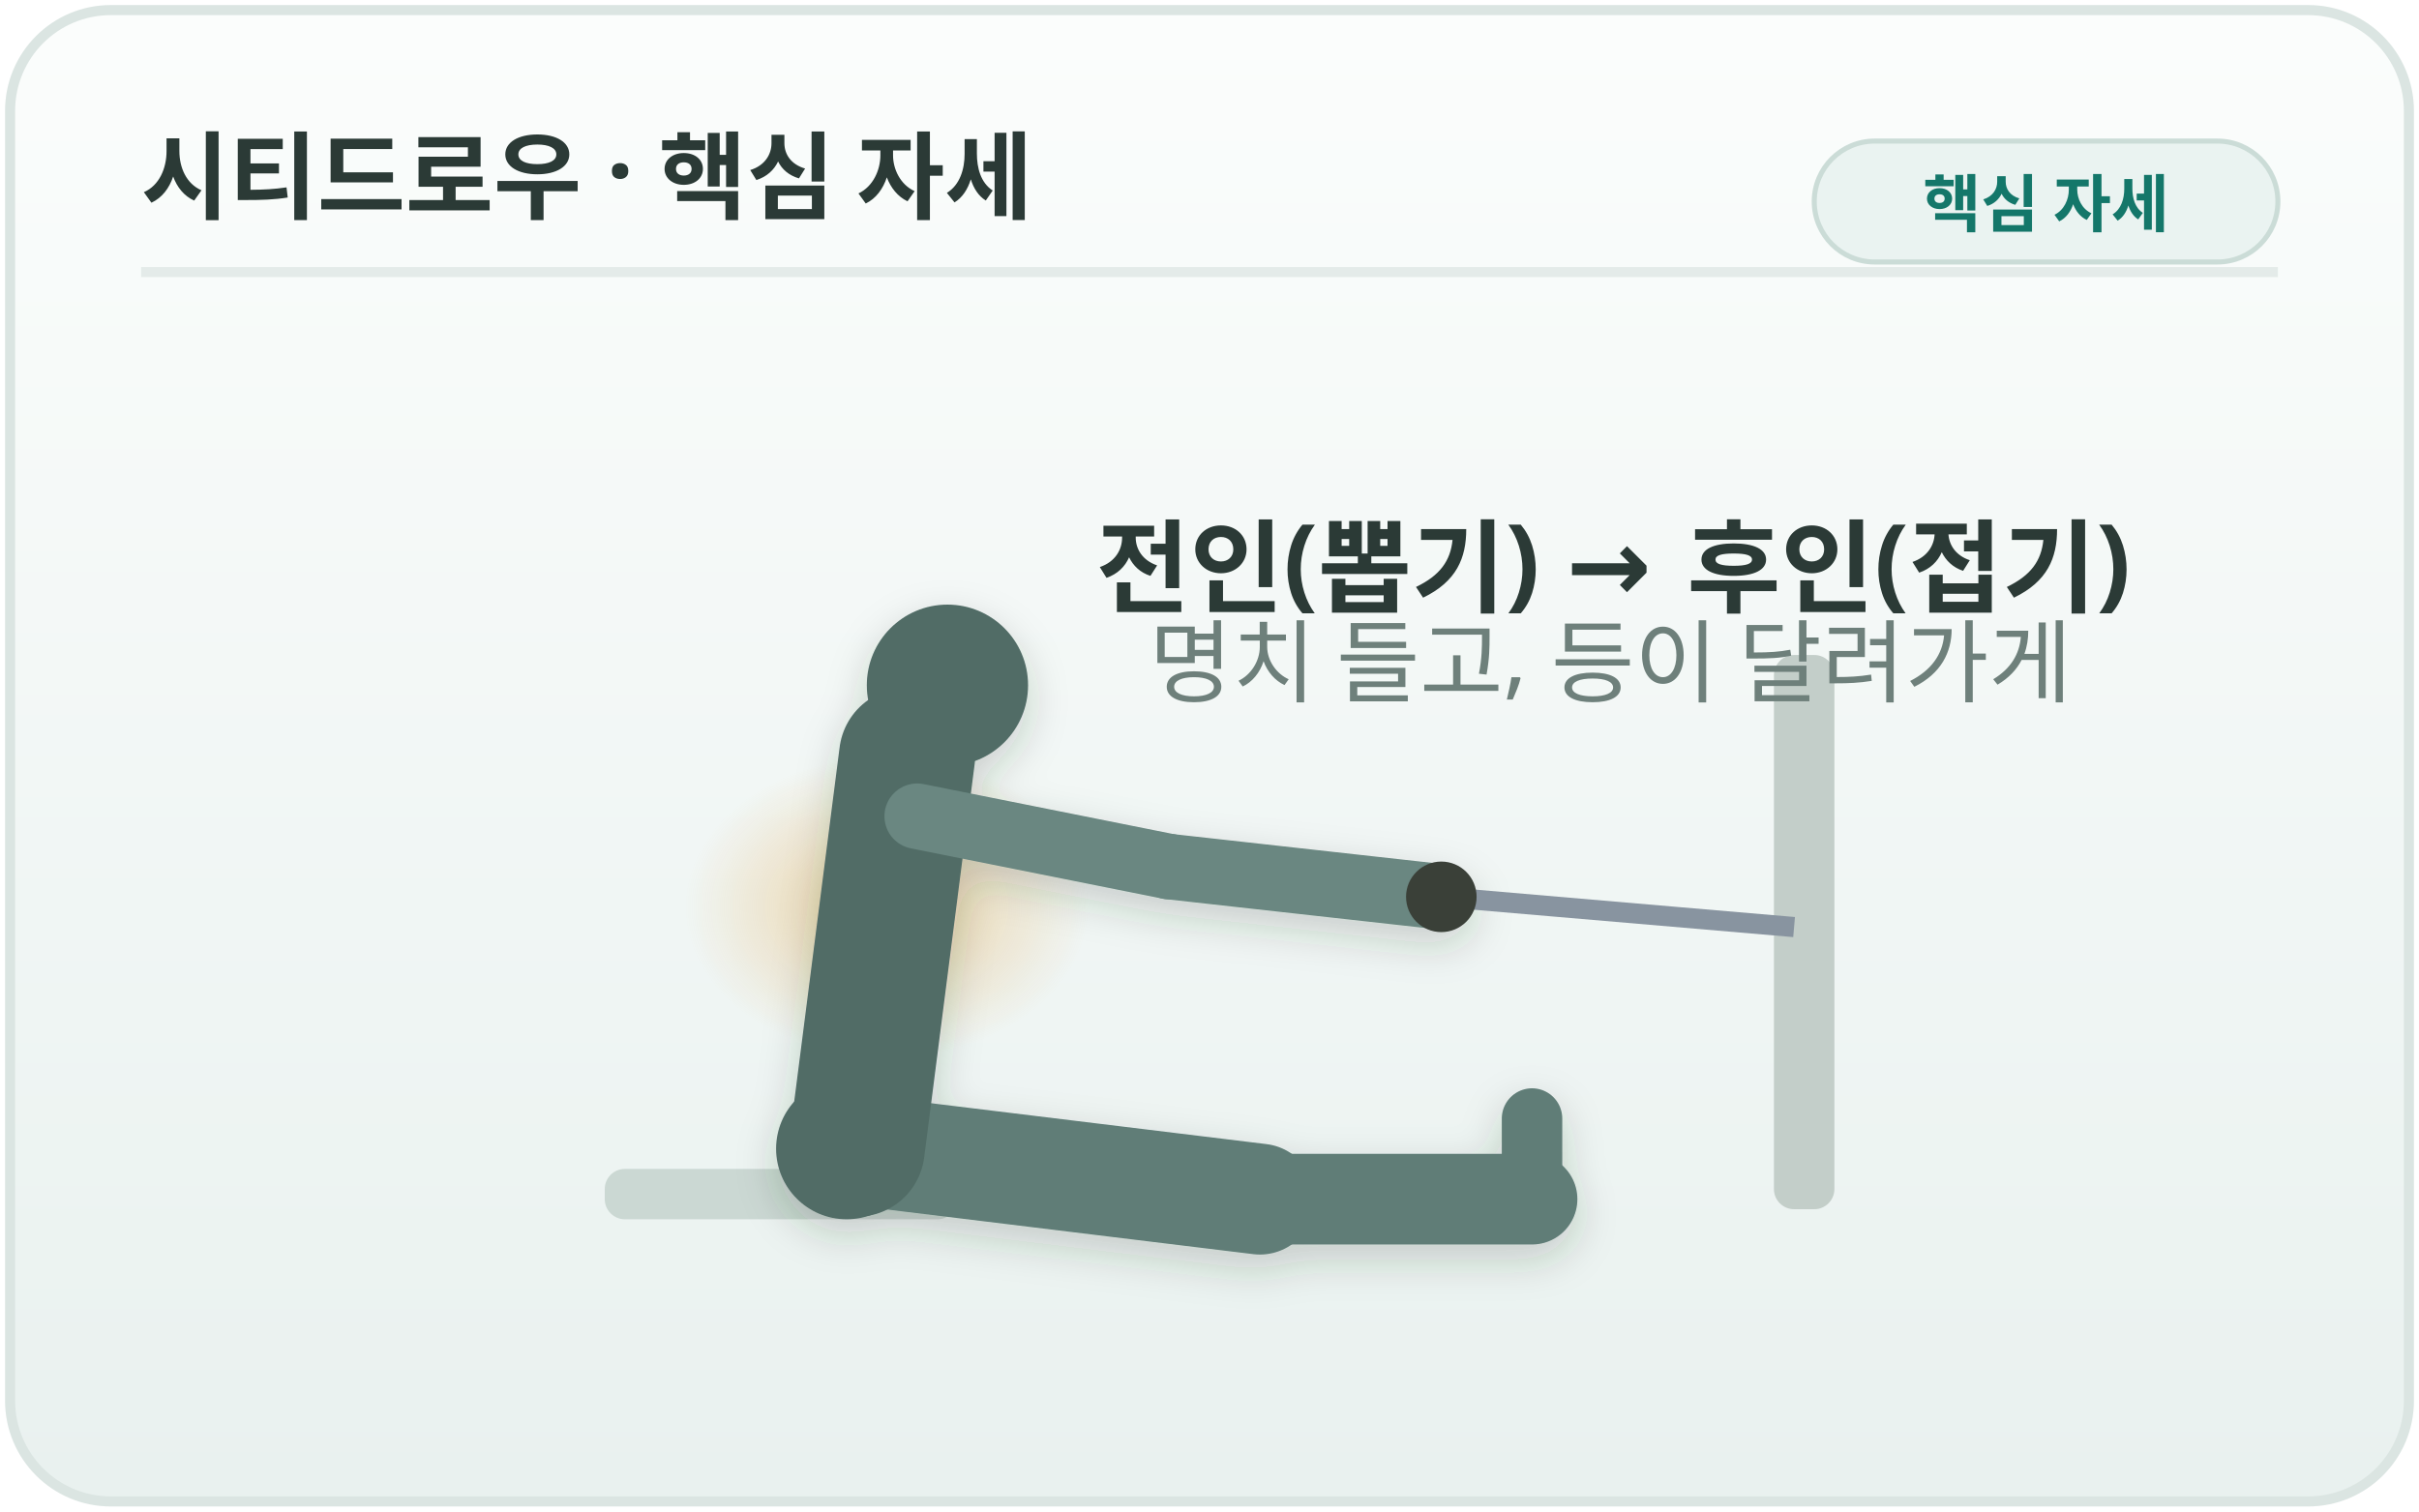
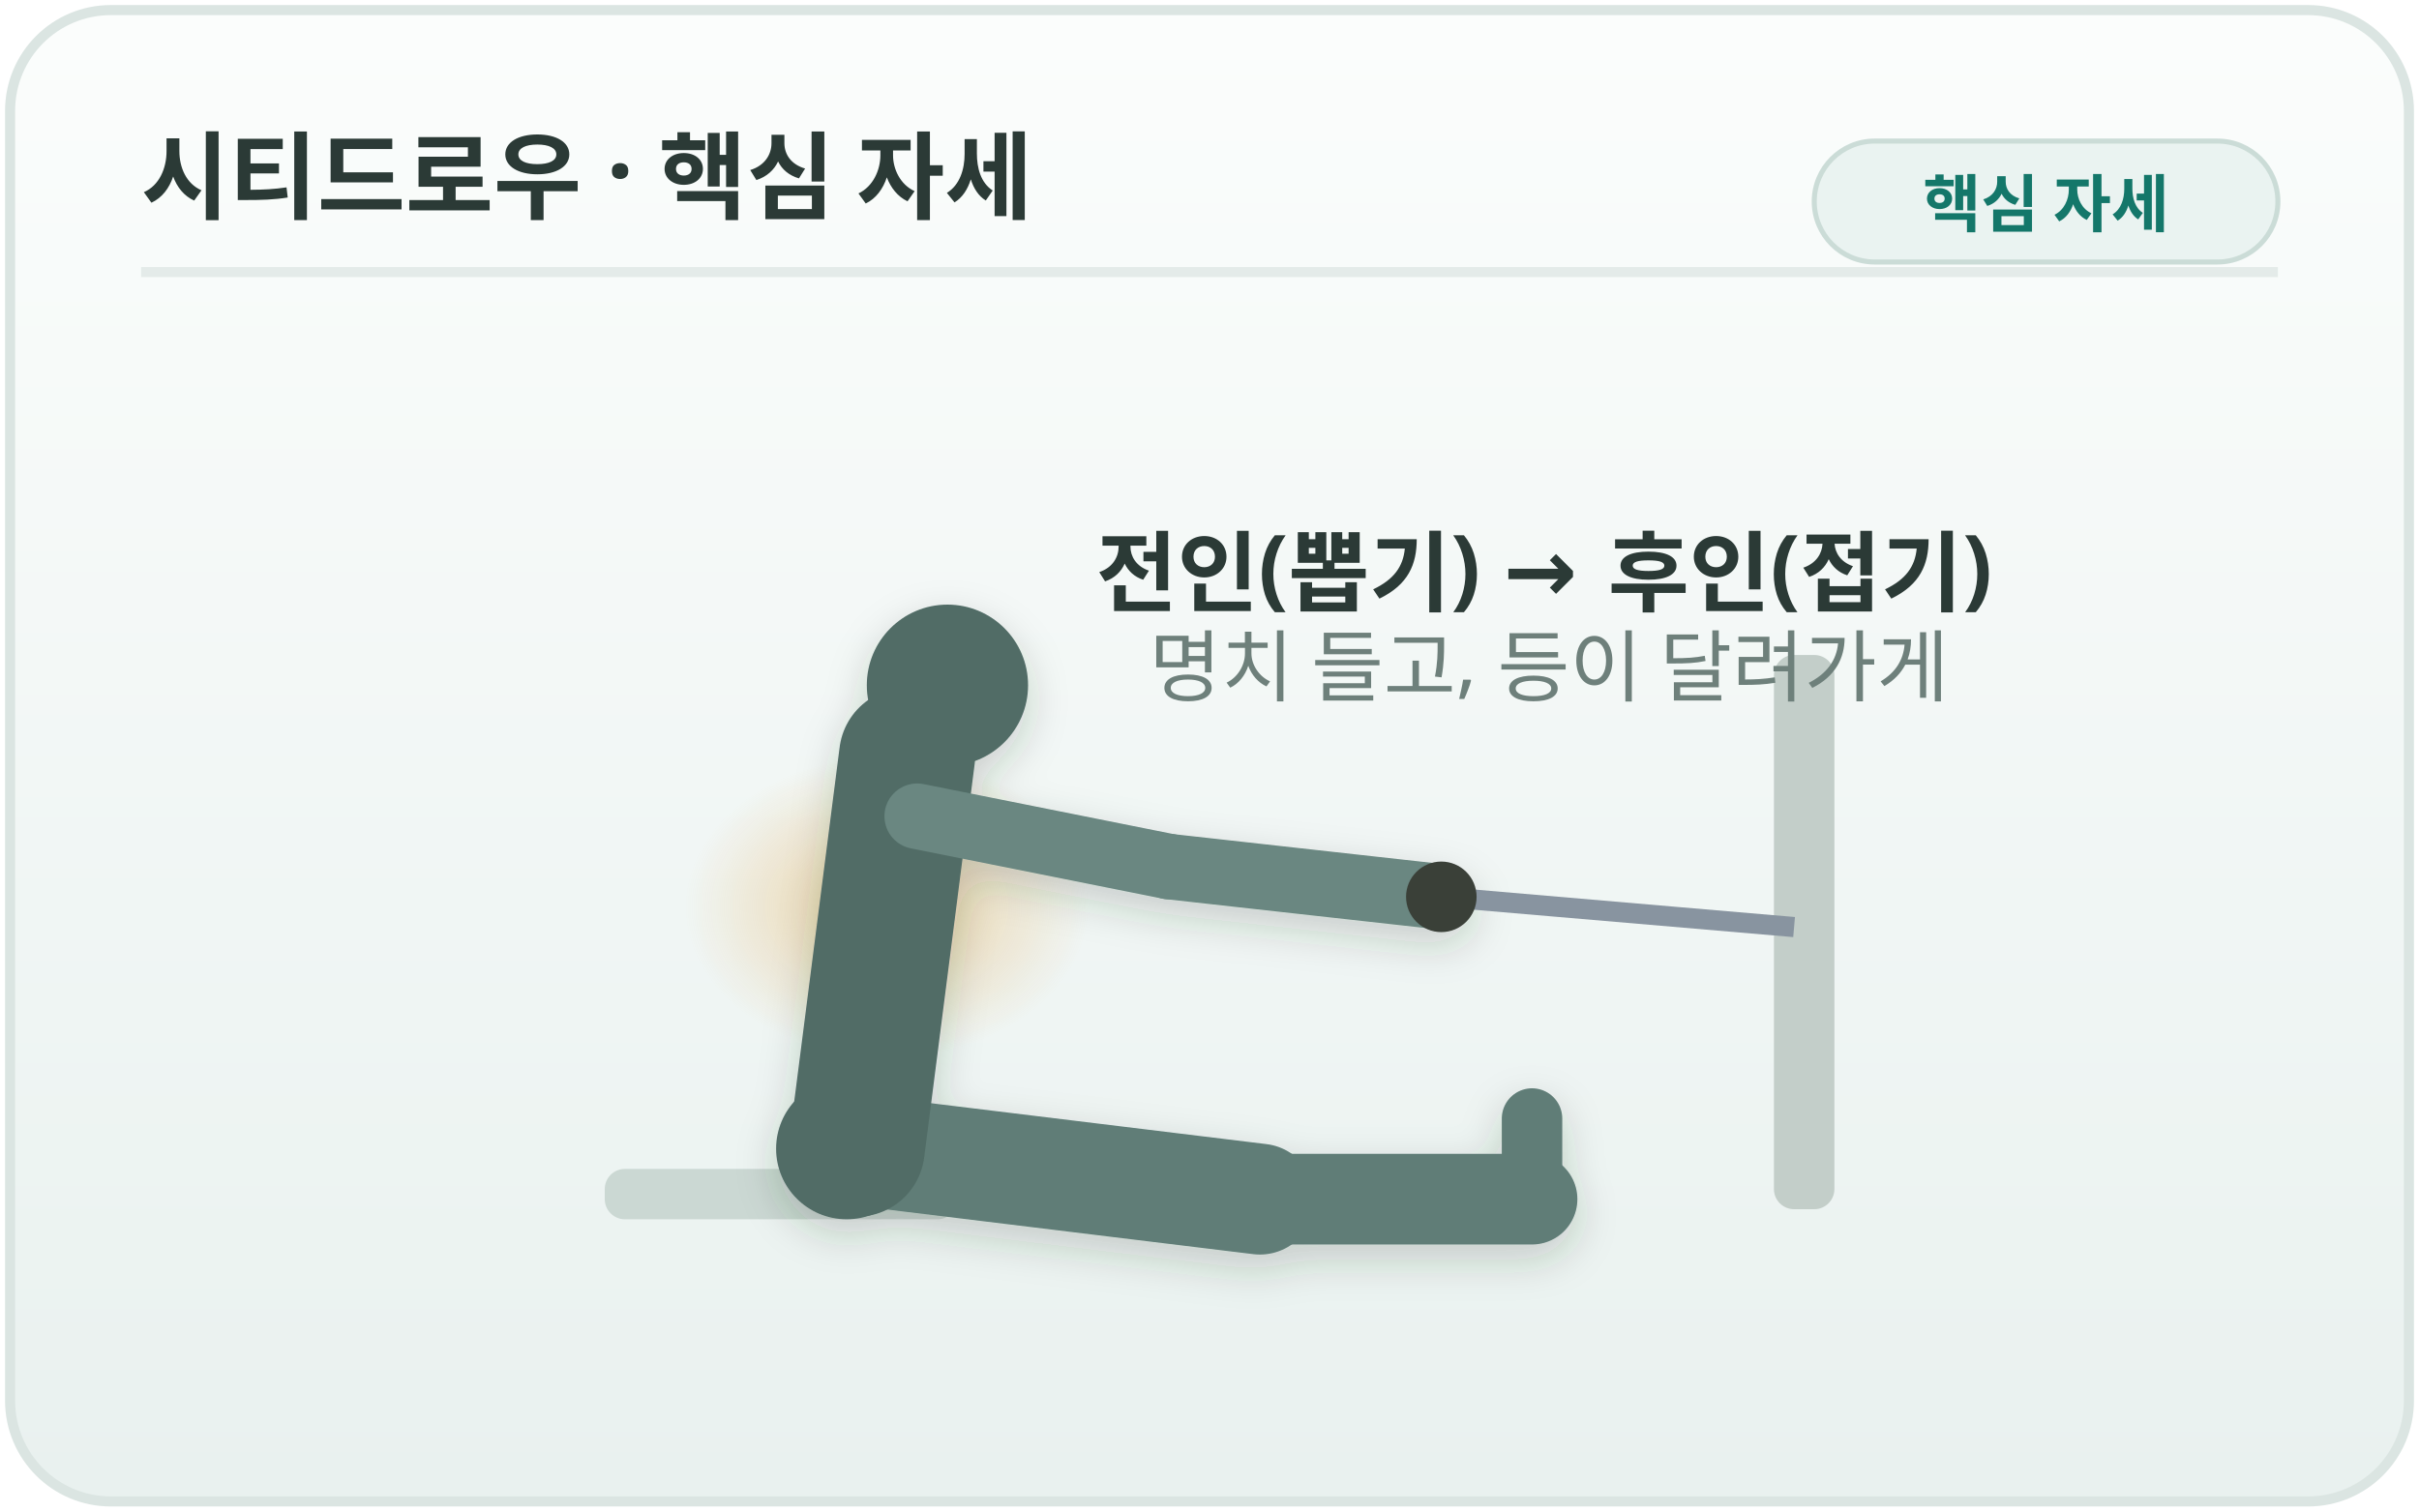
<svg xmlns="http://www.w3.org/2000/svg" viewBox="0 0 480 300" font-family="'Noto Sans KR','Apple SD Gothic Neo',sans-serif">
  <defs>
    <linearGradient id="bg" x1="0" y1="0" x2="0" y2="1">
      <stop offset="0" stop-color="#FBFDFC" />
      <stop offset="1" stop-color="#E9F1EF" />
    </linearGradient>
    <radialGradient id="glow" cx="50%" cy="50%" r="50%">
      <stop offset="0" stop-color="#E0982A" stop-opacity="0.42" />
      <stop offset="1" stop-color="#E0982A" stop-opacity="0" />
    </radialGradient>
    <filter id="soft" x="-30%" y="-30%" width="160%" height="160%">
      <feDropShadow dx="0" dy="3" stdDeviation="4" flood-color="#22332F" flood-opacity="0.20" />
    </filter>
  </defs>
  <rect x="2" y="2" width="476" height="296" rx="20" fill="url(#bg)" stroke="#DBE5E2" stroke-width="2" />
  <text x="28" y="42" font-size="19" font-weight="700" fill="#2B3A36">시티드로우 · 핵심 자세</text>
  <line x1="28" y1="54" x2="452" y2="54" stroke="#E4EBE9" stroke-width="2" />
  <rect x="352" y="130" width="12" height="110" rx="4" fill="#C3CEC9" />
  <rect x="120" y="232" width="70" height="10" rx="4" fill="#CBD8D3" />
  <ellipse cx="176" cy="180" rx="40" ry="30" fill="url(#glow)" />
  <g filter="url(#soft)" stroke-linecap="round">
    <line x1="168" y1="228" x2="250" y2="238" stroke="#607D77" stroke-width="22" />
    <line x1="250" y1="238" x2="304" y2="238" stroke="#607D77" stroke-width="18" />
    <line x1="304" y1="238" x2="304" y2="222" stroke="#607D77" stroke-width="12" />
    <line x1="170" y1="228" x2="180" y2="150" stroke="#516C66" stroke-width="27" />
    <line x1="182" y1="162" x2="232" y2="172" stroke="#6A8781" stroke-width="13" />
    <line x1="232" y1="172" x2="286" y2="178" stroke="#6A8781" stroke-width="13" />
    <circle cx="168" cy="228" r="14" fill="#516C66" />
    <circle cx="188" cy="136" r="16" fill="#516C66" />
  </g>
  <line x1="286" y1="178" x2="356" y2="184" stroke="#8894A0" stroke-width="4" />
  <circle cx="286" cy="178" r="7" fill="#3A4038" />
-   <text x="217.5" y="120" font-size="20.2" font-weight="600" fill="#2B3A36">전인(뽑기) → 후인(접기)</text>
-   <text x="228" y="138" font-size="18" fill="#6E807B">명치 들고, 등이 달려가게</text>
+   <text x="217.5" y="120" font-size="17.5" font-weight="600" fill="#2B3A36">전인(뽑기) → 후인(접기)</text>
+   <text x="228" y="138" font-size="15.6" fill="#6E807B">명치 들고, 등이 달려가게</text>
  <rect x="360" y="28" width="92" height="24" rx="12" fill="#EAF3F1" stroke="#CBDCD7" />
  <text x="406" y="45" font-size="12.5" font-weight="700" fill="#14776A" text-anchor="middle">핵심 자세</text>
</svg>
